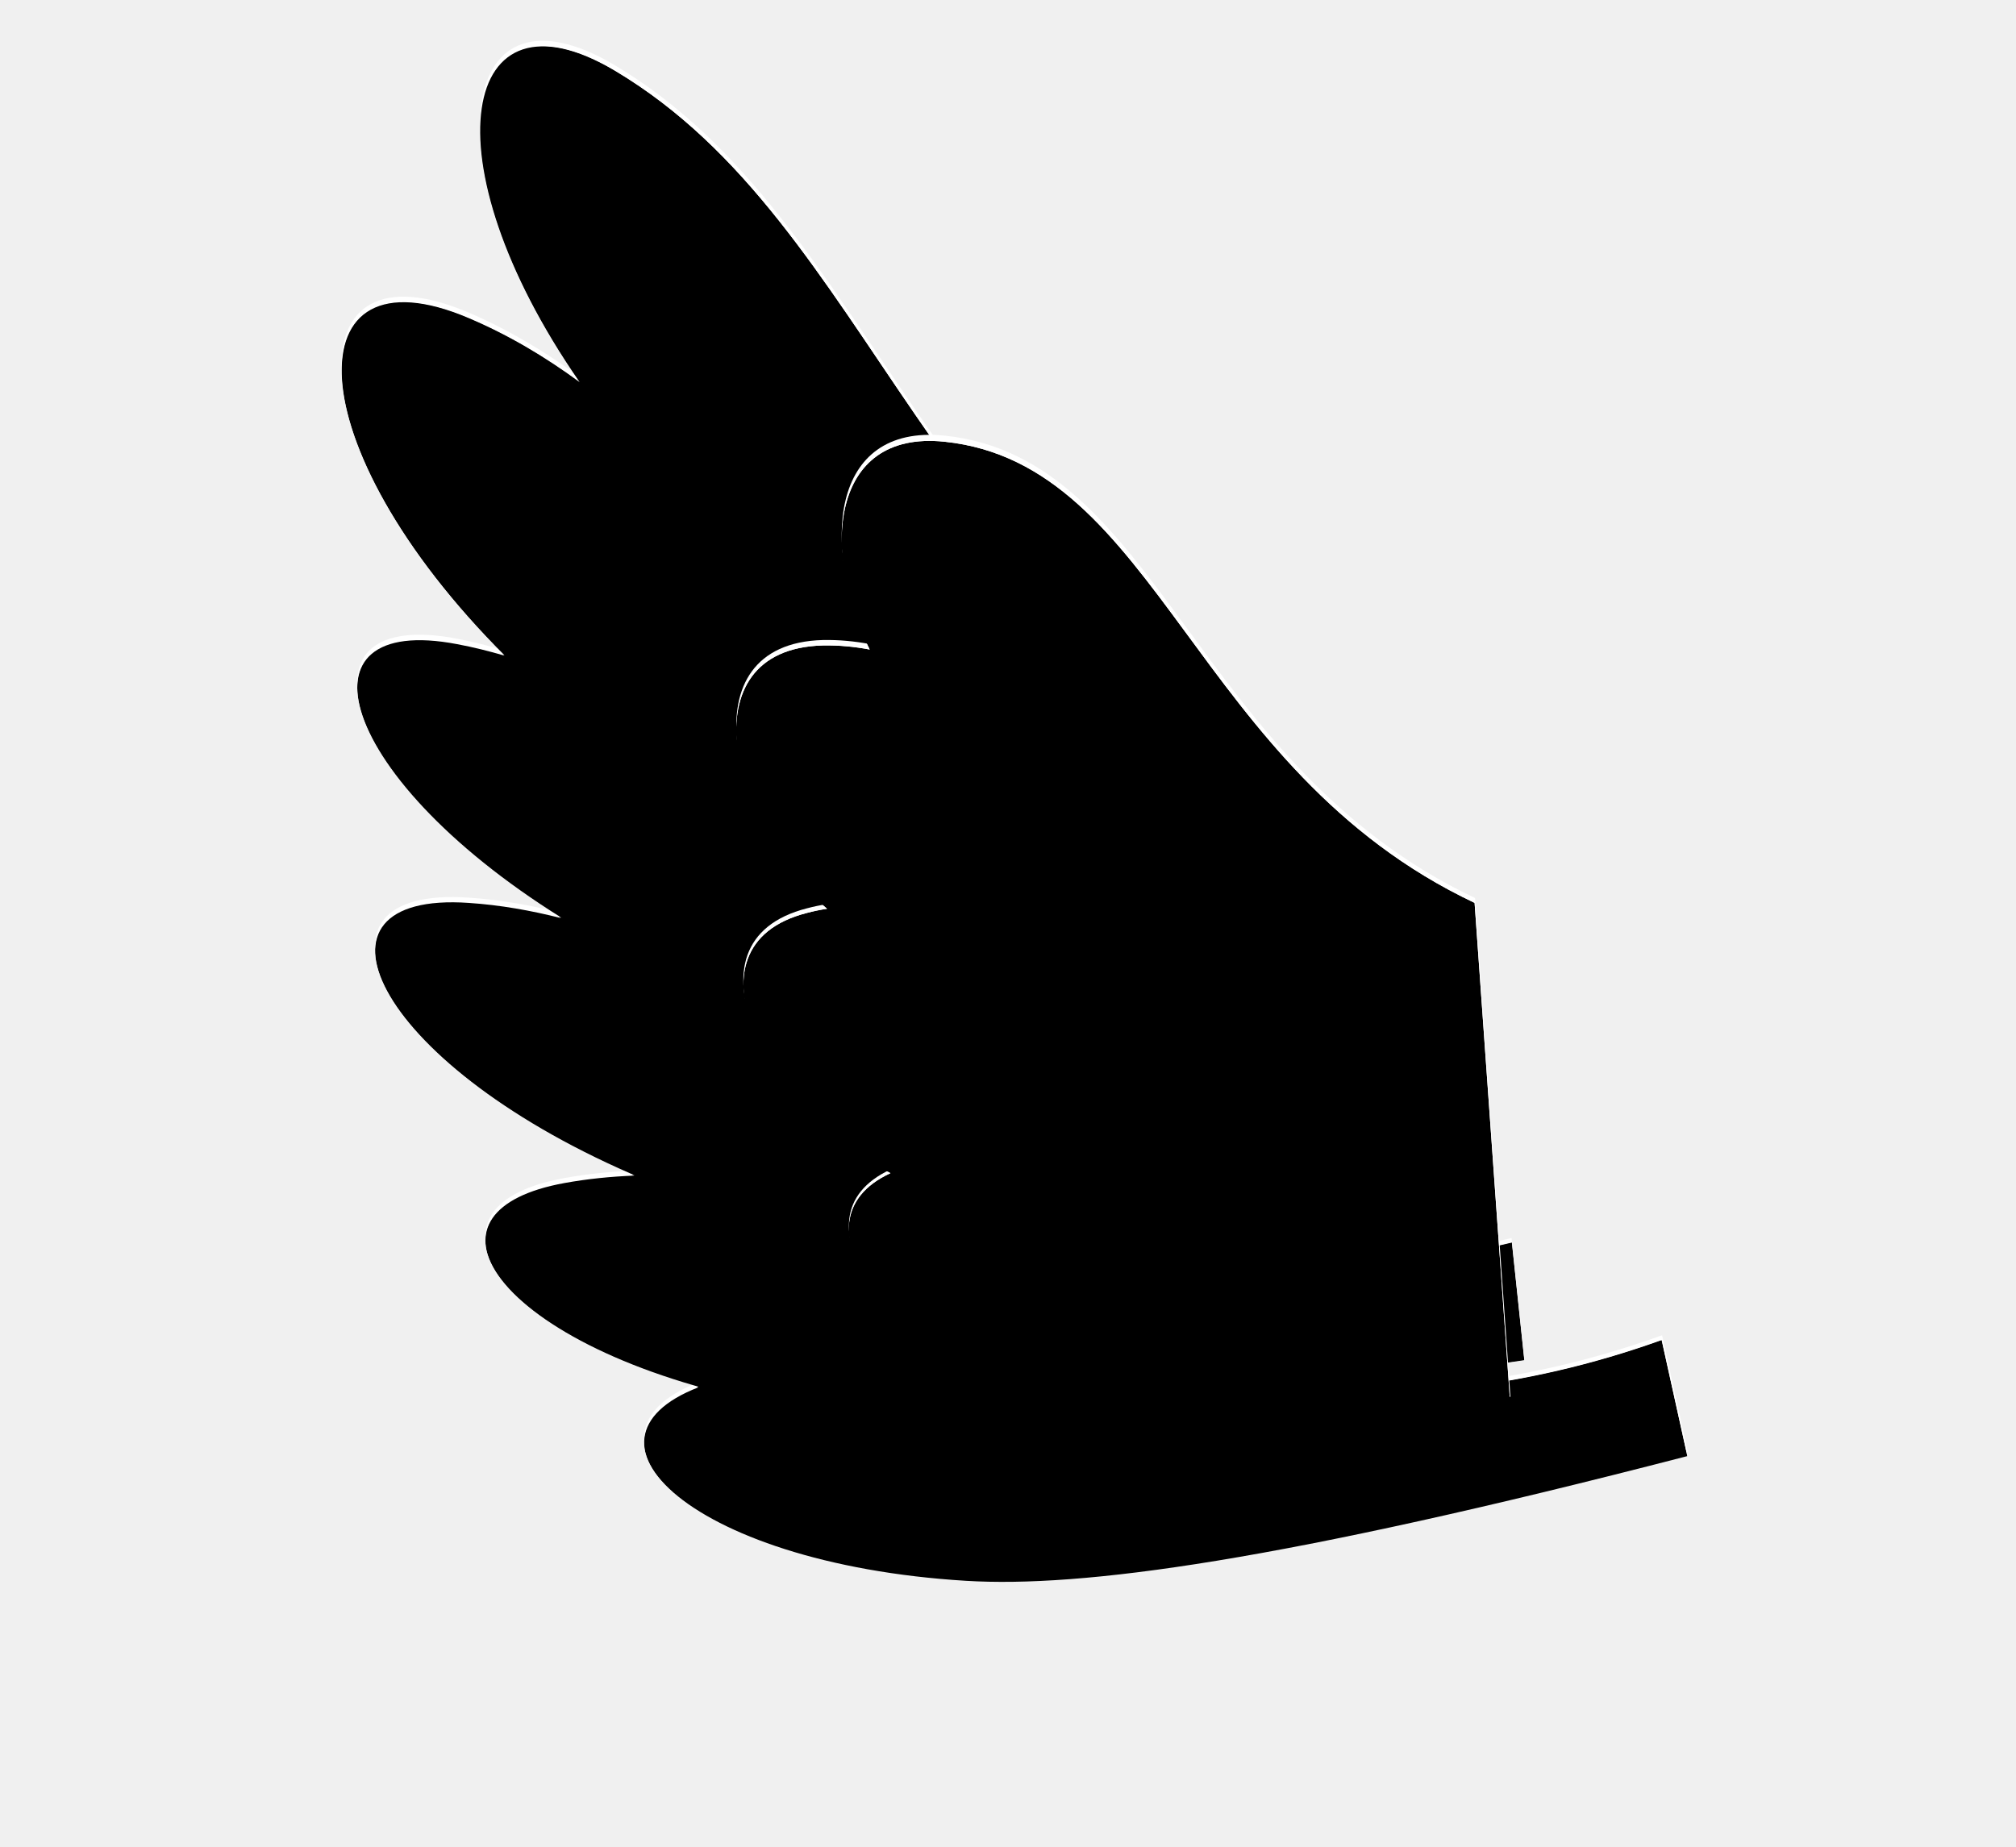
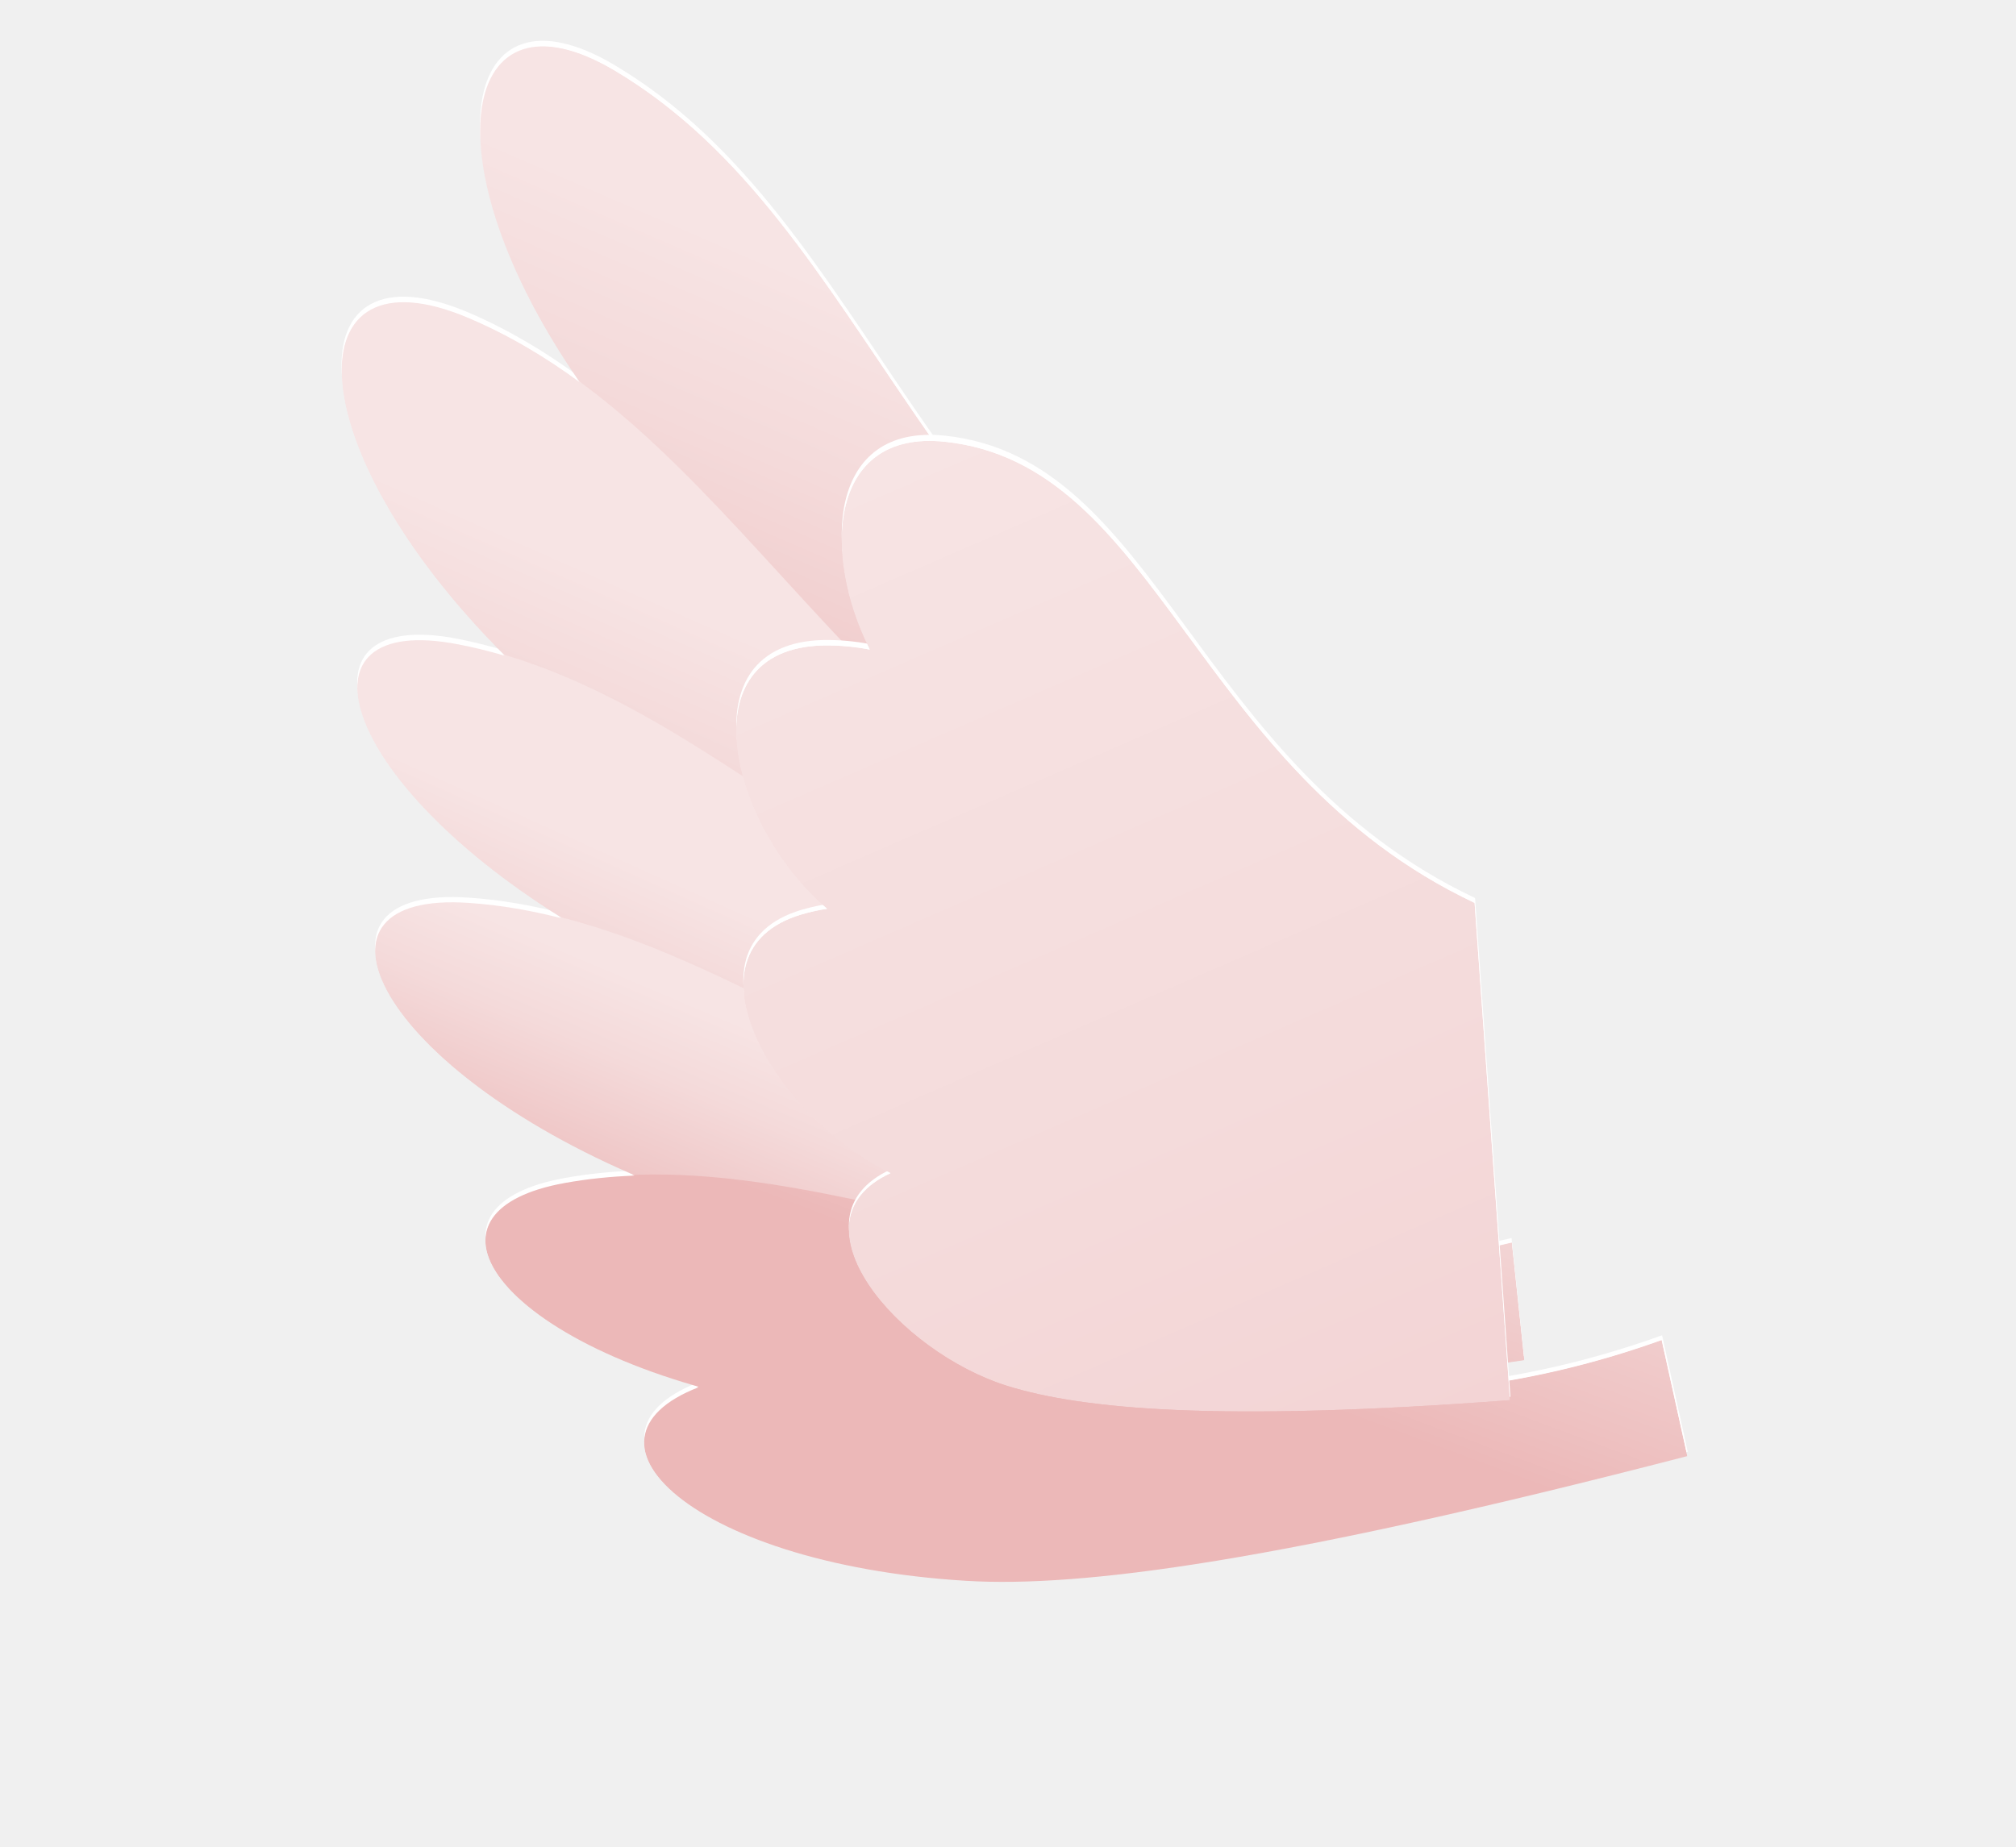
<svg xmlns="http://www.w3.org/2000/svg" width="155" height="142" viewBox="0 0 155 142" fill="none">
  <path d="M127.725 102.712C116.931 106.593 107.085 107.253 97.94 106.834C103.588 106.188 109.949 105.347 117.174 104.283L116.216 95.21C112.292 96.155 108.531 96.714 104.909 96.994L105.835 91.345C88.326 91.099 75.52 84.882 63.98 79.075C72.485 81.754 83.846 84.762 99.23 88.219L101.826 79.553C99.897 79.293 98.046 78.962 96.247 78.585L99.567 73.206C97.688 72.534 95.888 71.791 94.165 71.028L101.582 61.009C70.647 44.987 67.381 17.009 47.282 5.023C35.42 -2.049 32.694 11.853 44.542 28.973C41.907 27.04 39.108 25.359 36.02 24.034C22.564 18.302 22.589 33.783 38.773 50.014C37.586 49.667 36.383 49.365 35.158 49.12C22.359 46.666 25.876 59.4 43.128 70.201C40.819 69.616 38.465 69.195 36.048 69.034C22.662 68.098 28.549 81.208 48.506 89.928C48.582 89.956 48.673 89.991 48.764 90.025C46.97 90.097 45.189 90.272 43.404 90.596C31.876 92.694 37.543 101.73 53.703 106.307C43.179 110.389 53.485 119.99 74.303 121.248C83.18 121.782 98.383 119.771 129.76 111.643L127.787 102.686L127.725 102.712Z" fill="white" />
  <mask id="mask0_16502_31593" style="mask-type:luminance" maskUnits="userSpaceOnUse" x="26" y="3" width="104" height="119">
    <path d="M127.75 103.059C116.955 106.94 107.11 107.6 97.965 107.181C103.612 106.535 109.974 105.694 117.199 104.63L116.24 95.557C112.317 96.502 108.555 97.061 104.934 97.341L105.854 91.707C88.346 91.46 75.534 85.258 63.999 79.436C72.504 82.116 83.871 85.109 99.249 88.581L101.845 79.915C99.916 79.654 98.065 79.324 96.267 78.947L99.58 73.582C97.702 72.909 95.902 72.167 94.179 71.404L101.591 61.4C70.671 45.383 67.378 17.428 47.294 5.448C35.432 -1.623 32.707 12.278 44.56 29.384C41.925 27.45 39.126 25.77 36.033 24.459C22.576 18.727 22.607 34.193 38.775 50.418C37.589 50.072 36.386 49.77 35.156 49.54C22.372 47.092 25.873 59.819 43.131 70.606C40.822 70.02 38.468 69.6 36.051 69.438C22.665 68.503 28.552 81.613 48.499 90.312C48.575 90.341 48.666 90.375 48.757 90.409C46.963 90.481 45.182 90.657 43.397 90.981C31.869 93.079 37.542 102.1 53.696 106.692C43.172 110.774 53.483 120.36 74.296 121.632C83.173 122.166 98.371 120.17 129.747 112.042L127.769 103.1L127.75 103.059Z" fill="white" />
  </mask>
  <g mask="url(#mask0_16502_31593)">
    <path d="M47.262 5.416C34.775 -2.023 32.404 13.751 46.481 32.04C52.241 39.536 62.822 54.309 92.563 73.511L101.573 61.373C70.653 45.357 67.36 17.402 47.277 5.421L47.262 5.416Z" fill="url(#paint0_linear_16502_31593)" />
    <path d="M36.019 24.42C22.31 18.576 22.58 34.745 39.7 51.294C46.718 58.071 61.1 67.198 94.001 82.6L99.582 73.548C66.025 61.511 58.095 33.819 36.019 24.42Z" fill="url(#paint1_linear_16502_31593)" />
    <path d="M35.157 49.475C21.936 46.946 26.125 60.611 44.879 71.612C52.559 76.119 67.172 81.308 99.24 88.546L101.836 79.88C70.039 75.61 56.425 53.552 35.157 49.475Z" fill="url(#paint2_linear_16502_31593)" />
    <path d="M36.039 69.379C22.652 68.444 28.539 81.554 48.486 90.253C56.658 93.818 71.778 97.243 104.398 100.613L105.851 91.667C73.867 91.219 57.597 70.881 36.039 69.379Z" fill="url(#paint3_linear_16502_31593)" />
    <path d="M43.391 90.934C30.289 93.302 39.389 104.637 60.821 108.229C69.604 109.705 85.008 109.327 117.203 104.603L116.244 95.53C85.431 102.943 64.474 87.106 43.376 90.928L43.391 90.934Z" fill="url(#paint4_linear_16502_31593)" />
    <path d="M55.047 106.168C42.34 109.927 52.634 120.253 74.278 121.572C83.156 122.106 98.353 120.11 129.73 111.981L127.752 103.039C98.056 113.704 75.503 100.134 55.042 106.182L55.047 106.168Z" fill="url(#paint5_linear_16502_31593)" />
  </g>
  <path d="M113.401 69.057C91.735 58.801 89.14 35.217 72.616 33.501C63.743 32.587 63.152 42.188 66.874 49.532C65.725 49.316 64.522 49.196 63.266 49.221C52.664 49.497 56.213 63.253 63.59 69.535C63.077 69.608 62.569 69.715 62.05 69.851C51.899 72.433 59.299 85.3 68.194 89.799C68.285 89.834 68.386 89.888 68.471 89.937C60.422 93.656 69.078 103.731 77.487 106.342C83.24 108.137 93.628 109.123 116.13 107.418L113.411 69.078L113.401 69.057Z" fill="white" />
  <mask id="mask1_16502_31593" style="mask-type:luminance" maskUnits="userSpaceOnUse" x="56" y="33" width="61" height="76">
    <path d="M113.374 69.435C91.717 59.199 89.116 35.678 72.607 33.968C63.734 33.055 63.154 42.627 66.866 49.951C65.717 49.734 64.515 49.614 63.258 49.639C52.656 49.916 56.2 63.637 63.589 69.889C63.076 69.962 62.568 70.069 62.049 70.206C51.919 72.779 59.293 85.619 68.184 90.084C68.275 90.118 68.376 90.173 68.462 90.222C60.413 93.941 69.064 103.981 77.473 106.592C83.216 108.367 93.614 109.373 116.096 107.677L113.374 69.435Z" fill="white" />
  </mask>
  <g mask="url(#mask1_16502_31593)">
    <path d="M113.374 69.435C91.717 59.199 89.116 35.678 72.607 33.968C63.734 33.055 63.154 42.627 66.866 49.951C65.717 49.734 64.515 49.614 63.258 49.639C52.656 49.916 56.2 63.637 63.589 69.889C63.076 69.962 62.568 70.069 62.049 70.206C51.919 72.779 59.293 85.619 68.184 90.084C68.275 90.118 68.376 90.173 68.462 90.222C60.413 93.941 69.064 103.981 77.473 106.592C83.216 108.367 93.614 109.373 116.096 107.677L113.374 69.435Z" fill="url(#paint6_linear_16502_31593)" />
  </g>
  <defs>
    <linearGradient id="paint0_linear_16502_31593" x1="22.421" y1="53.724" x2="40.609" y2="11.74" gradientUnits="userSpaceOnUse">
-       <stop stopColor="#ECB8B8" />
-       <stop offset="0.18" stopColor="#EEC2C2" />
-       <stop offset="0.69" stopColor="#F4DADA" />
-       <stop offset="1" stopColor="#F7E4E4" />
+       <stop stop-color="#ECB8B8" />
+       <stop offset="0.18" stop-color="#EEC2C2" />
+       <stop offset="0.69" stop-color="#F4DADA" />
+       <stop offset="1" stop-color="#F7E4E4" />
    </linearGradient>
    <linearGradient id="paint1_linear_16502_31593" x1="16.243" y1="65.567" x2="29.1" y2="36.482" gradientUnits="userSpaceOnUse">
-       <stop stopColor="#ECB8B8" />
-       <stop offset="0.18" stopColor="#EEC2C2" />
-       <stop offset="0.69" stopColor="#F4DADA" />
-       <stop offset="1" stopColor="#F7E4E4" />
+       <stop stop-color="#ECB8B8" />
+       <stop offset="0.18" stop-color="#EEC2C2" />
+       <stop offset="0.69" stop-color="#F4DADA" />
+       <stop offset="1" stop-color="#F7E4E4" />
    </linearGradient>
    <linearGradient id="paint2_linear_16502_31593" x1="35.17" y1="81.782" x2="43.212" y2="63.806" gradientUnits="userSpaceOnUse">
-       <stop stopColor="#ECB8B8" />
-       <stop offset="0.18" stopColor="#EEC2C2" />
-       <stop offset="0.69" stopColor="#F4DADA" />
-       <stop offset="1" stopColor="#F7E4E4" />
+       <stop stop-color="#ECB8B8" />
+       <stop offset="0.18" stop-color="#EEC2C2" />
+       <stop offset="0.69" stop-color="#F4DADA" />
+       <stop offset="1" stop-color="#F7E4E4" />
    </linearGradient>
    <linearGradient id="paint3_linear_16502_31593" x1="53.151" y1="98.272" x2="60.778" y2="80.313" gradientUnits="userSpaceOnUse">
-       <stop stopColor="#ECB8B8" />
-       <stop offset="0.18" stopColor="#EEC2C2" />
-       <stop offset="0.69" stopColor="#F4DADA" />
-       <stop offset="1" stopColor="#F7E4E4" />
+       <stop stop-color="#ECB8B8" />
+       <stop offset="0.18" stop-color="#EEC2C2" />
+       <stop offset="0.69" stop-color="#F4DADA" />
+       <stop offset="1" stop-color="#F7E4E4" />
    </linearGradient>
    <linearGradient id="paint4_linear_16502_31593" x1="88.405" y1="103.338" x2="99.211" y2="75.264" gradientUnits="userSpaceOnUse">
-       <stop stopColor="#ECB8B8" />
-       <stop offset="0.18" stopColor="#EEC2C2" />
-       <stop offset="0.69" stopColor="#F4DADA" />
-       <stop offset="1" stopColor="#F7E4E4" />
+       <stop stop-color="#ECB8B8" />
+       <stop offset="0.18" stop-color="#EEC2C2" />
+       <stop offset="0.69" stop-color="#F4DADA" />
+       <stop offset="1" stop-color="#F7E4E4" />
    </linearGradient>
    <linearGradient id="paint5_linear_16502_31593" x1="106.136" y1="109.885" x2="118.345" y2="77.078" gradientUnits="userSpaceOnUse">
-       <stop stopColor="#ECB8B8" />
-       <stop offset="0.18" stopColor="#EEC2C2" />
-       <stop offset="0.69" stopColor="#F4DADA" />
-       <stop offset="1" stopColor="#F7E4E4" />
+       <stop stop-color="#ECB8B8" />
+       <stop offset="0.18" stop-color="#EEC2C2" />
+       <stop offset="0.69" stop-color="#F4DADA" />
+       <stop offset="1" stop-color="#F7E4E4" />
    </linearGradient>
    <linearGradient id="paint6_linear_16502_31593" x1="104.064" y1="112.9" x2="69.77" y2="33.903" gradientUnits="userSpaceOnUse">
-       <stop stopColor="#F3D4D5" />
-       <stop offset="0.35" stopColor="#F4DBDB" />
-       <stop offset="1" stopColor="#F7E4E4" />
+       <stop stop-color="#F3D4D5" />
+       <stop offset="0.35" stop-color="#F4DBDB" />
+       <stop offset="1" stop-color="#F7E4E4" />
    </linearGradient>
  </defs>
</svg>
